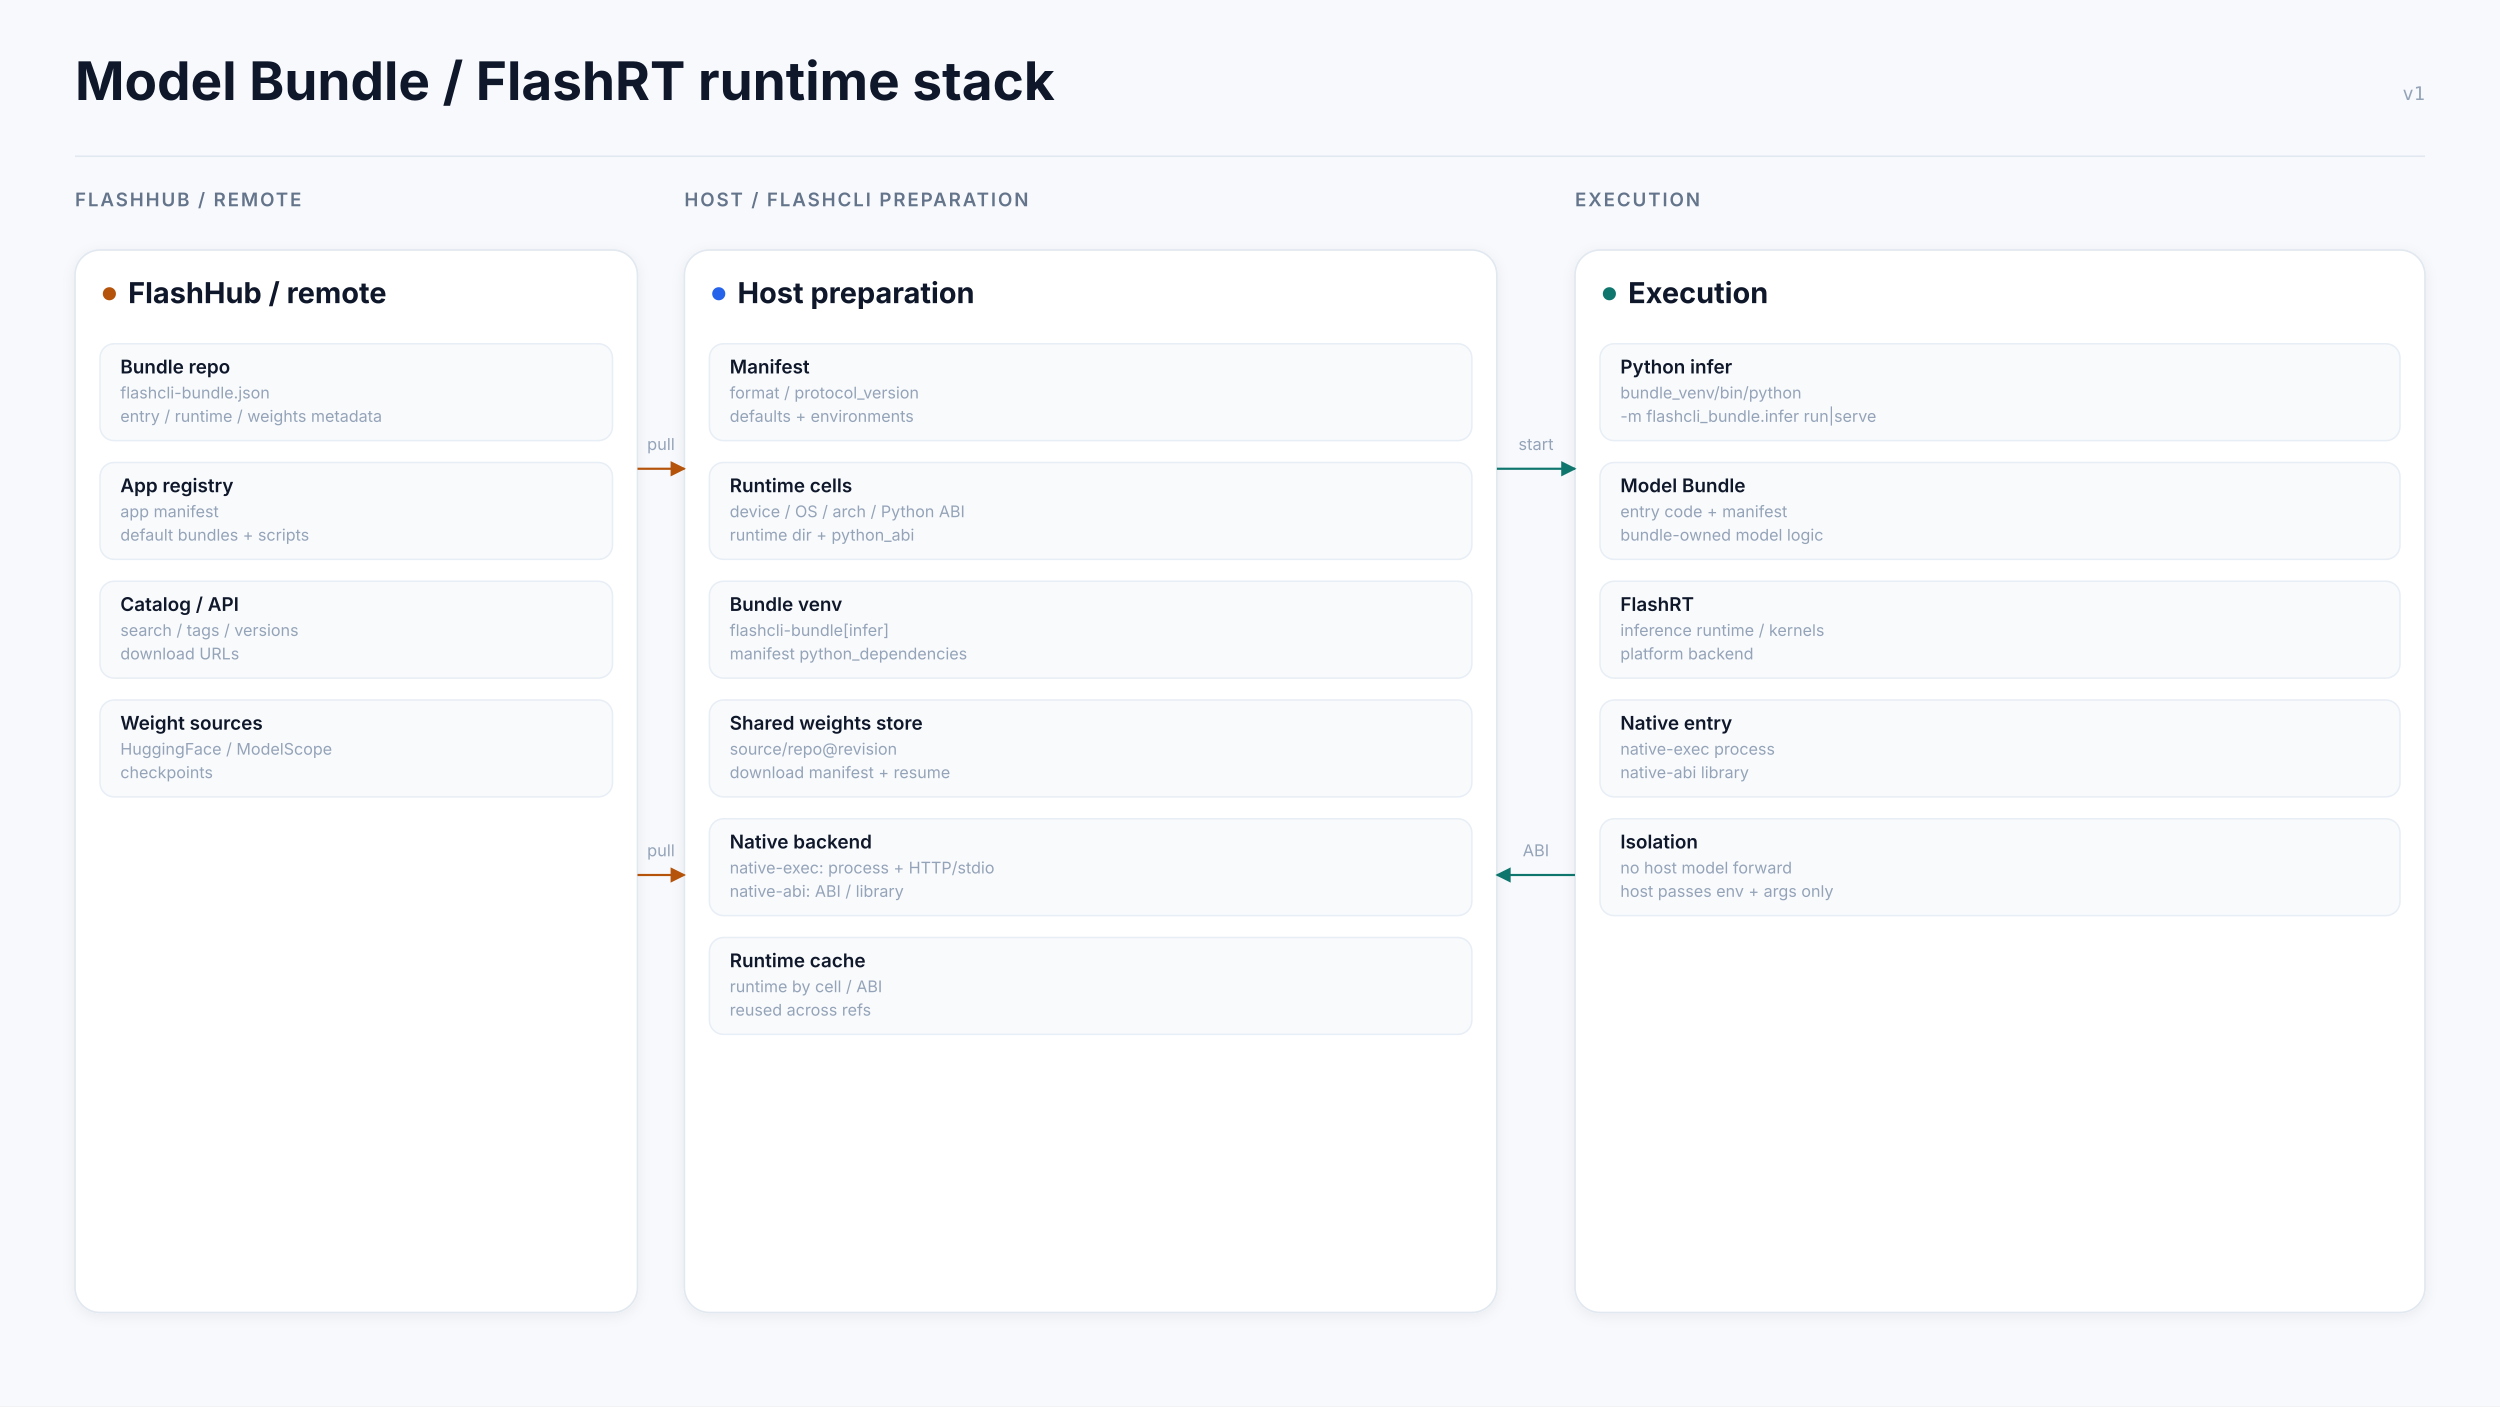
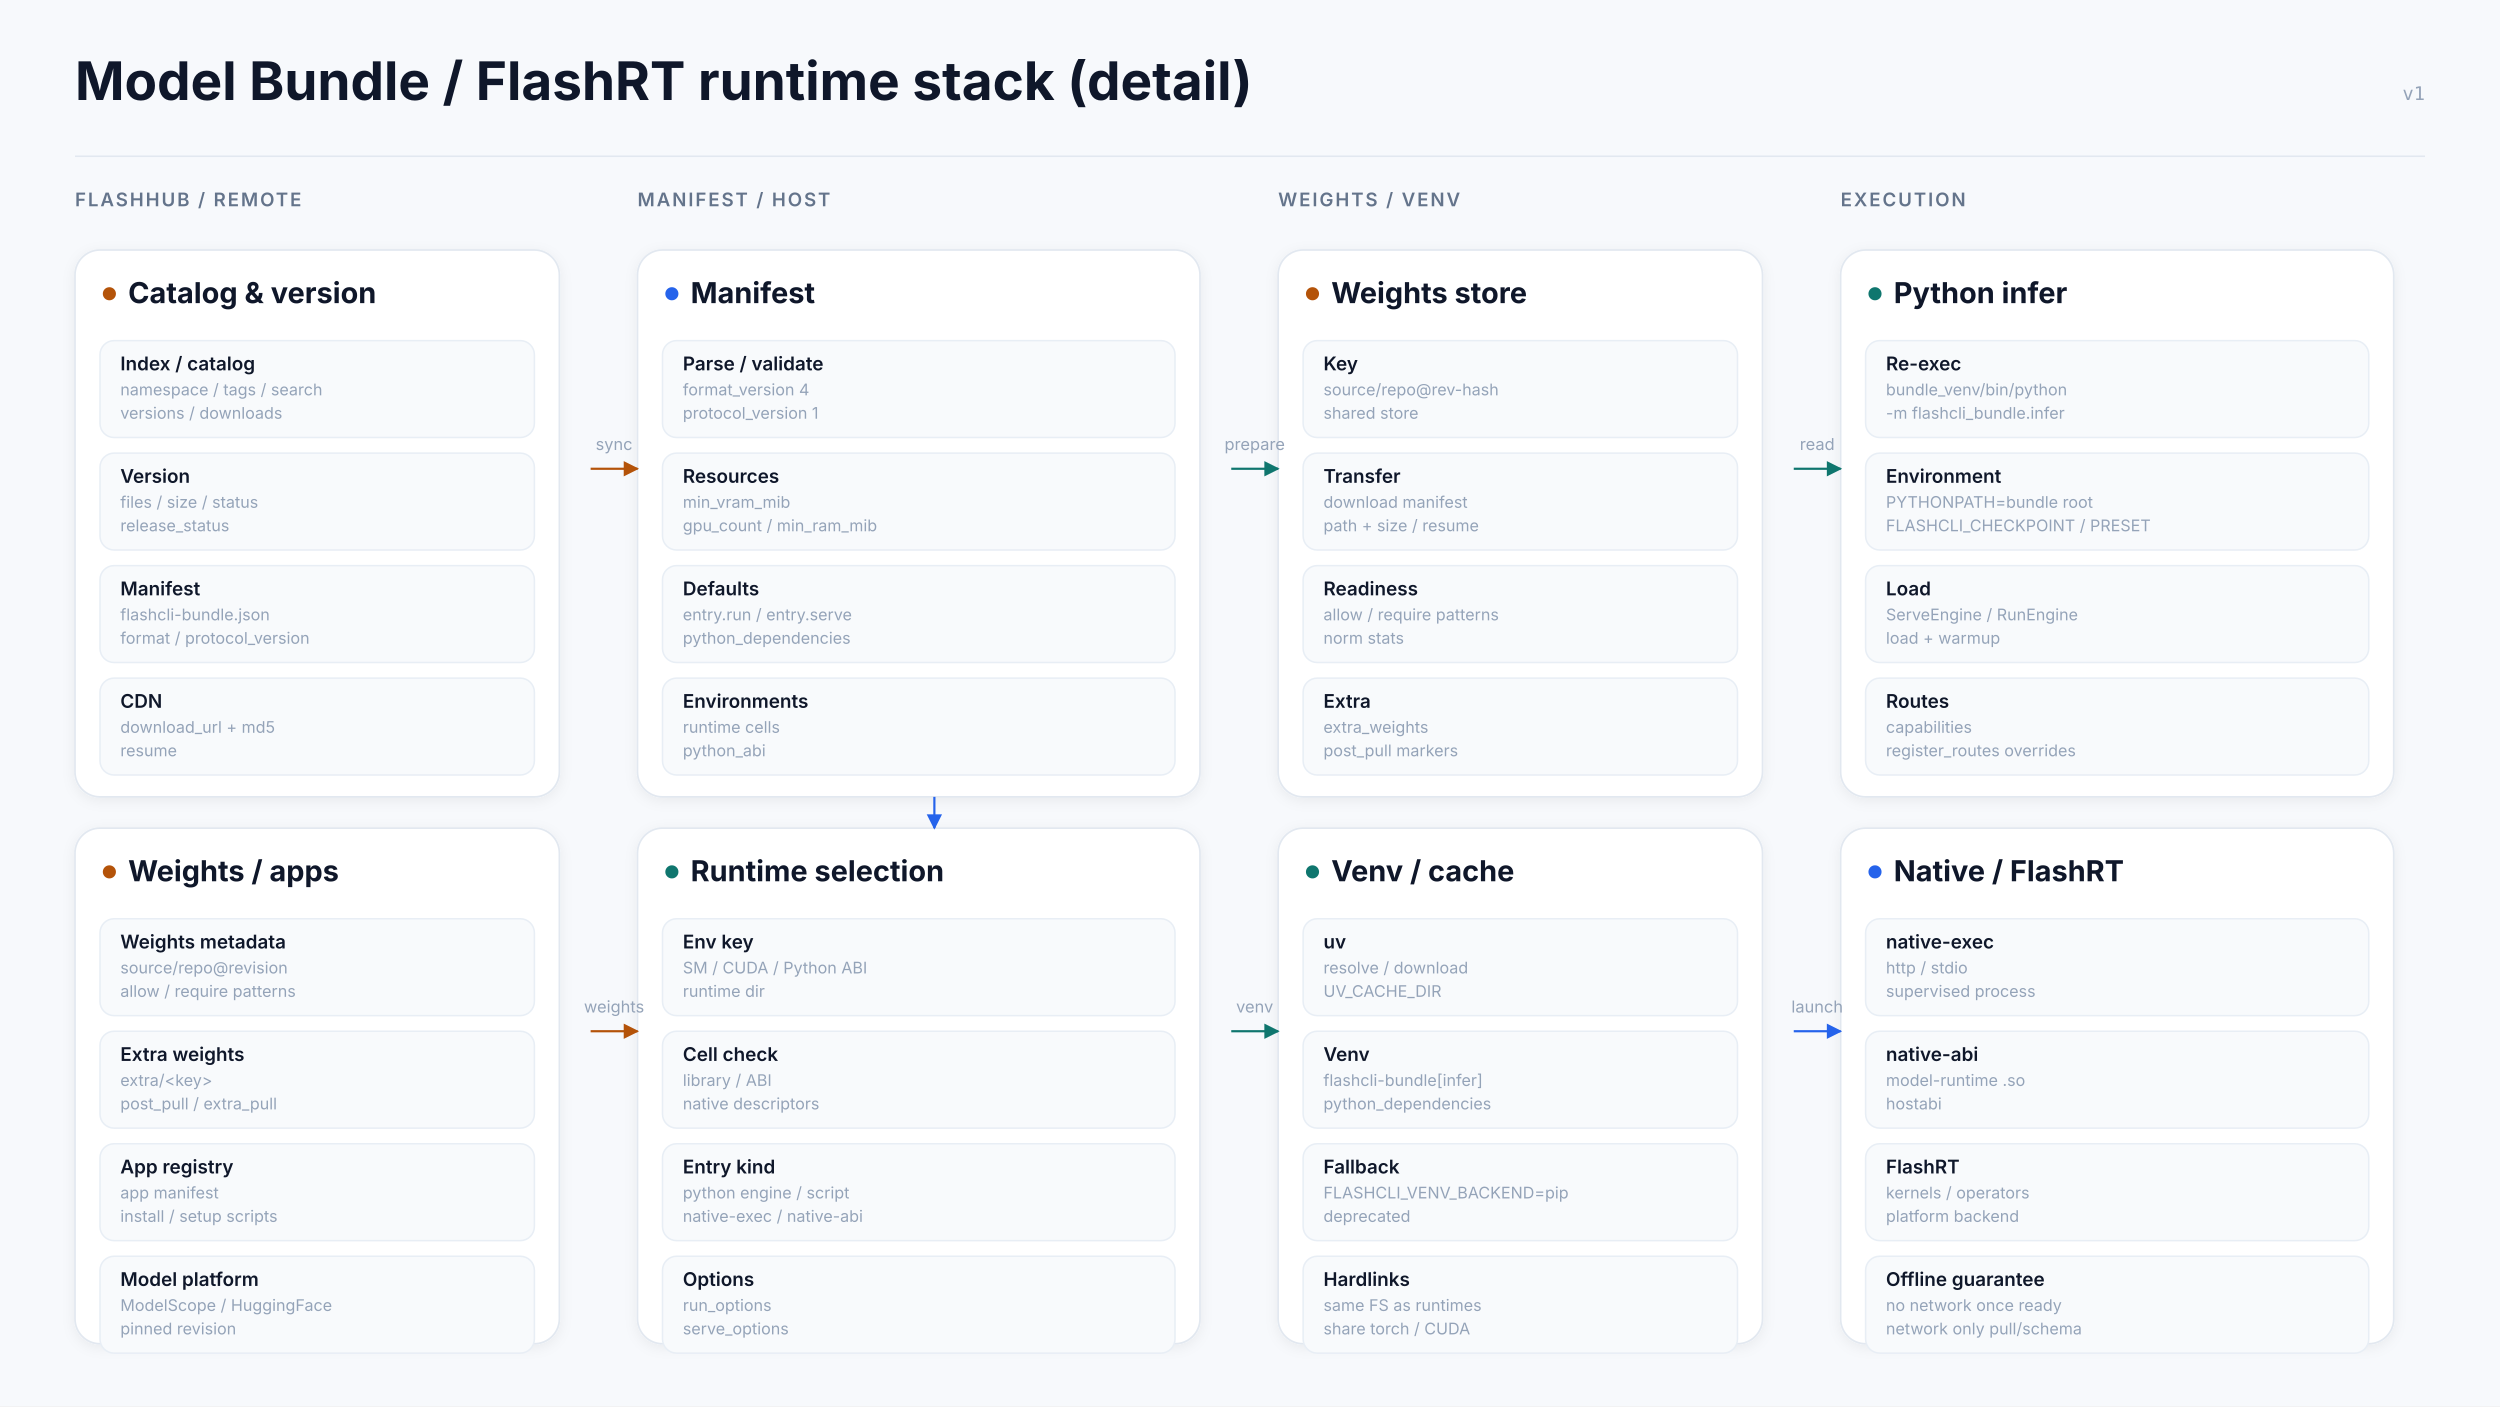
<svg xmlns="http://www.w3.org/2000/svg" width="1600" height="900" viewBox="0 0 1600 900">
  <defs>
    <filter id="shadow" x="-20%" y="-20%" width="140%" height="140%">
      <feDropShadow dx="0" dy="2" stdDeviation="4" flood-color="#0F172A" flood-opacity="0.06" />
    </filter>
    <marker id="arrow-blue" viewBox="0 0 10 10" refX="9" refY="5" markerWidth="7" markerHeight="7" orient="auto-start-reverse">
      <path d="M 0 0 L 10 5 L 0 10 z" fill="#2563EB" />
    </marker>
    <marker id="arrow-green" viewBox="0 0 10 10" refX="9" refY="5" markerWidth="7" markerHeight="7" orient="auto-start-reverse">
      <path d="M 0 0 L 10 5 L 0 10 z" fill="#0F766E" />
    </marker>
    <marker id="arrow-amber" viewBox="0 0 10 10" refX="9" refY="5" markerWidth="7" markerHeight="7" orient="auto-start-reverse">
      <path d="M 0 0 L 10 5 L 0 10 z" fill="#B45309" />
    </marker>
    <marker id="arrow-red" viewBox="0 0 10 10" refX="9" refY="5" markerWidth="7" markerHeight="7" orient="auto-start-reverse">
      <path d="M 0 0 L 10 5 L 0 10 z" fill="#DC2626" />
    </marker>
  </defs>
  <rect width="1600" height="900" fill="#F7F9FC" />
  <path d="M 48 100 L 1552 100" stroke="#E2E8F0" stroke-width="1" />
-   <text x="48" y="64" text-anchor="start" font-family="Inter, Segoe UI, sans-serif" font-size="34" font-weight="700" fill="#0F172A">Model Bundle / FlashRT runtime stack</text>
+   <text x="48" y="64" text-anchor="start" font-family="Inter, Segoe UI, sans-serif" font-size="34" font-weight="700" fill="#0F172A">Model Bundle / FlashRT runtime stack (detail)</text>
  <text x="1552" y="64" text-anchor="end" font-family="JetBrains Mono, Consolas, monospace" font-size="12" font-weight="400" fill="#94A3B8">v1</text>
  <text x="48" y="132" text-anchor="start" font-family="Inter, Segoe UI, sans-serif" font-size="12" font-weight="600" fill="#64748B" letter-spacing="1.2">FLASHHUB / REMOTE</text>
-   <text x="438" y="132" text-anchor="start" font-family="Inter, Segoe UI, sans-serif" font-size="12" font-weight="600" fill="#64748B" letter-spacing="1.2">HOST / FLASHCLI PREPARATION</text>
-   <text x="1008" y="132" text-anchor="start" font-family="Inter, Segoe UI, sans-serif" font-size="12" font-weight="600" fill="#64748B" letter-spacing="1.2">EXECUTION</text>
-   <rect x="48" y="160" width="360" height="680" rx="16" fill="#FFFFFF" stroke="#E2E8F0" stroke-width="1.1" filter="url(#shadow)" />
+   <text x="408" y="132" text-anchor="start" font-family="Inter, Segoe UI, sans-serif" font-size="12" font-weight="600" fill="#64748B" letter-spacing="1.2">MANIFEST / HOST</text>
+   <text x="818" y="132" text-anchor="start" font-family="Inter, Segoe UI, sans-serif" font-size="12" font-weight="600" fill="#64748B" letter-spacing="1.2">WEIGHTS / VENV</text>
+   <text x="1178" y="132" text-anchor="start" font-family="Inter, Segoe UI, sans-serif" font-size="12" font-weight="600" fill="#64748B" letter-spacing="1.2">EXECUTION</text>
+   <rect x="48" y="160" width="310" height="350" rx="16" fill="#FFFFFF" stroke="#E2E8F0" stroke-width="1.1" filter="url(#shadow)" />
  <circle cx="70" cy="188" r="4.2" fill="#B45309" />
-   <text x="82" y="194" text-anchor="start" font-family="Inter, Segoe UI, sans-serif" font-size="18.5" font-weight="700" fill="#0F172A">FlashHub / remote</text>
-   <rect x="64" y="220" width="328" height="62" rx="9" fill="#F8FAFC" stroke="#E8EEF5" stroke-width="1" />
-   <text x="77" y="239" text-anchor="start" font-family="Inter, Segoe UI, sans-serif" font-size="12.1" font-weight="600" fill="#0F172A">Bundle repo</text>
-   <text x="77" y="255" text-anchor="start" font-family="Inter, Segoe UI, sans-serif" font-size="10.3" font-weight="400" fill="#94A3B8">flashcli-bundle.json</text>
-   <text x="77" y="270" text-anchor="start" font-family="Inter, Segoe UI, sans-serif" font-size="10.3" font-weight="400" fill="#94A3B8">entry / runtime / weights metadata</text>
-   <rect x="64" y="296" width="328" height="62" rx="9" fill="#F8FAFC" stroke="#E8EEF5" stroke-width="1" />
-   <text x="77" y="315" text-anchor="start" font-family="Inter, Segoe UI, sans-serif" font-size="12.1" font-weight="600" fill="#0F172A">App registry</text>
-   <text x="77" y="331" text-anchor="start" font-family="Inter, Segoe UI, sans-serif" font-size="10.3" font-weight="400" fill="#94A3B8">app manifest</text>
-   <text x="77" y="346" text-anchor="start" font-family="Inter, Segoe UI, sans-serif" font-size="10.3" font-weight="400" fill="#94A3B8">default bundles + scripts</text>
-   <rect x="64" y="372" width="328" height="62" rx="9" fill="#F8FAFC" stroke="#E8EEF5" stroke-width="1" />
-   <text x="77" y="391" text-anchor="start" font-family="Inter, Segoe UI, sans-serif" font-size="12.1" font-weight="600" fill="#0F172A">Catalog / API</text>
-   <text x="77" y="407" text-anchor="start" font-family="Inter, Segoe UI, sans-serif" font-size="10.3" font-weight="400" fill="#94A3B8">search / tags / versions</text>
-   <text x="77" y="422" text-anchor="start" font-family="Inter, Segoe UI, sans-serif" font-size="10.3" font-weight="400" fill="#94A3B8">download URLs</text>
-   <rect x="64" y="448" width="328" height="62" rx="9" fill="#F8FAFC" stroke="#E8EEF5" stroke-width="1" />
-   <text x="77" y="467" text-anchor="start" font-family="Inter, Segoe UI, sans-serif" font-size="12.1" font-weight="600" fill="#0F172A">Weight sources</text>
-   <text x="77" y="483" text-anchor="start" font-family="Inter, Segoe UI, sans-serif" font-size="10.3" font-weight="400" fill="#94A3B8">HuggingFace / ModelScope</text>
-   <text x="77" y="498" text-anchor="start" font-family="Inter, Segoe UI, sans-serif" font-size="10.3" font-weight="400" fill="#94A3B8">checkpoints</text>
-   <rect x="438" y="160" width="520" height="680" rx="16" fill="#FFFFFF" stroke="#E2E8F0" stroke-width="1.1" filter="url(#shadow)" />
-   <circle cx="460" cy="188" r="4.2" fill="#2563EB" />
-   <text x="472" y="194" text-anchor="start" font-family="Inter, Segoe UI, sans-serif" font-size="18.5" font-weight="700" fill="#0F172A">Host preparation</text>
-   <rect x="454" y="220" width="488" height="62" rx="9" fill="#F8FAFC" stroke="#E8EEF5" stroke-width="1" />
-   <text x="467" y="239" text-anchor="start" font-family="Inter, Segoe UI, sans-serif" font-size="12.1" font-weight="600" fill="#0F172A">Manifest</text>
-   <text x="467" y="255" text-anchor="start" font-family="Inter, Segoe UI, sans-serif" font-size="10.3" font-weight="400" fill="#94A3B8">format / protocol_version</text>
-   <text x="467" y="270" text-anchor="start" font-family="Inter, Segoe UI, sans-serif" font-size="10.3" font-weight="400" fill="#94A3B8">defaults + environments</text>
-   <rect x="454" y="296" width="488" height="62" rx="9" fill="#F8FAFC" stroke="#E8EEF5" stroke-width="1" />
-   <text x="467" y="315" text-anchor="start" font-family="Inter, Segoe UI, sans-serif" font-size="12.1" font-weight="600" fill="#0F172A">Runtime cells</text>
-   <text x="467" y="331" text-anchor="start" font-family="Inter, Segoe UI, sans-serif" font-size="10.3" font-weight="400" fill="#94A3B8">device / OS / arch / Python ABI</text>
-   <text x="467" y="346" text-anchor="start" font-family="Inter, Segoe UI, sans-serif" font-size="10.3" font-weight="400" fill="#94A3B8">runtime dir + python_abi</text>
-   <rect x="454" y="372" width="488" height="62" rx="9" fill="#F8FAFC" stroke="#E8EEF5" stroke-width="1" />
-   <text x="467" y="391" text-anchor="start" font-family="Inter, Segoe UI, sans-serif" font-size="12.1" font-weight="600" fill="#0F172A">Bundle venv</text>
-   <text x="467" y="407" text-anchor="start" font-family="Inter, Segoe UI, sans-serif" font-size="10.3" font-weight="400" fill="#94A3B8">flashcli-bundle[infer]</text>
-   <text x="467" y="422" text-anchor="start" font-family="Inter, Segoe UI, sans-serif" font-size="10.3" font-weight="400" fill="#94A3B8">manifest python_dependencies</text>
-   <rect x="454" y="448" width="488" height="62" rx="9" fill="#F8FAFC" stroke="#E8EEF5" stroke-width="1" />
-   <text x="467" y="467" text-anchor="start" font-family="Inter, Segoe UI, sans-serif" font-size="12.1" font-weight="600" fill="#0F172A">Shared weights store</text>
-   <text x="467" y="483" text-anchor="start" font-family="Inter, Segoe UI, sans-serif" font-size="10.3" font-weight="400" fill="#94A3B8">source/repo@revision</text>
-   <text x="467" y="498" text-anchor="start" font-family="Inter, Segoe UI, sans-serif" font-size="10.3" font-weight="400" fill="#94A3B8">download manifest + resume</text>
-   <rect x="454" y="524" width="488" height="62" rx="9" fill="#F8FAFC" stroke="#E8EEF5" stroke-width="1" />
-   <text x="467" y="543" text-anchor="start" font-family="Inter, Segoe UI, sans-serif" font-size="12.1" font-weight="600" fill="#0F172A">Native backend</text>
-   <text x="467" y="559" text-anchor="start" font-family="Inter, Segoe UI, sans-serif" font-size="10.3" font-weight="400" fill="#94A3B8">native-exec: process + HTTP/stdio</text>
-   <text x="467" y="574" text-anchor="start" font-family="Inter, Segoe UI, sans-serif" font-size="10.3" font-weight="400" fill="#94A3B8">native-abi: ABI / library</text>
-   <rect x="454" y="600" width="488" height="62" rx="9" fill="#F8FAFC" stroke="#E8EEF5" stroke-width="1" />
-   <text x="467" y="619" text-anchor="start" font-family="Inter, Segoe UI, sans-serif" font-size="12.1" font-weight="600" fill="#0F172A">Runtime cache</text>
-   <text x="467" y="635" text-anchor="start" font-family="Inter, Segoe UI, sans-serif" font-size="10.3" font-weight="400" fill="#94A3B8">runtime by cell / ABI</text>
-   <text x="467" y="650" text-anchor="start" font-family="Inter, Segoe UI, sans-serif" font-size="10.3" font-weight="400" fill="#94A3B8">reused across refs</text>
-   <rect x="1008" y="160" width="544" height="680" rx="16" fill="#FFFFFF" stroke="#E2E8F0" stroke-width="1.1" filter="url(#shadow)" />
-   <circle cx="1030" cy="188" r="4.2" fill="#0F766E" />
-   <text x="1042" y="194" text-anchor="start" font-family="Inter, Segoe UI, sans-serif" font-size="18.5" font-weight="700" fill="#0F172A">Execution</text>
-   <rect x="1024" y="220" width="512" height="62" rx="9" fill="#F8FAFC" stroke="#E8EEF5" stroke-width="1" />
-   <text x="1037" y="239" text-anchor="start" font-family="Inter, Segoe UI, sans-serif" font-size="12.1" font-weight="600" fill="#0F172A">Python infer</text>
-   <text x="1037" y="255" text-anchor="start" font-family="Inter, Segoe UI, sans-serif" font-size="10.3" font-weight="400" fill="#94A3B8">bundle_venv/bin/python</text>
-   <text x="1037" y="270" text-anchor="start" font-family="Inter, Segoe UI, sans-serif" font-size="10.3" font-weight="400" fill="#94A3B8">-m flashcli_bundle.infer run|serve</text>
-   <rect x="1024" y="296" width="512" height="62" rx="9" fill="#F8FAFC" stroke="#E8EEF5" stroke-width="1" />
-   <text x="1037" y="315" text-anchor="start" font-family="Inter, Segoe UI, sans-serif" font-size="12.1" font-weight="600" fill="#0F172A">Model Bundle</text>
-   <text x="1037" y="331" text-anchor="start" font-family="Inter, Segoe UI, sans-serif" font-size="10.3" font-weight="400" fill="#94A3B8">entry code + manifest</text>
-   <text x="1037" y="346" text-anchor="start" font-family="Inter, Segoe UI, sans-serif" font-size="10.3" font-weight="400" fill="#94A3B8">bundle-owned model logic</text>
-   <rect x="1024" y="372" width="512" height="62" rx="9" fill="#F8FAFC" stroke="#E8EEF5" stroke-width="1" />
-   <text x="1037" y="391" text-anchor="start" font-family="Inter, Segoe UI, sans-serif" font-size="12.1" font-weight="600" fill="#0F172A">FlashRT</text>
-   <text x="1037" y="407" text-anchor="start" font-family="Inter, Segoe UI, sans-serif" font-size="10.3" font-weight="400" fill="#94A3B8">inference runtime / kernels</text>
-   <text x="1037" y="422" text-anchor="start" font-family="Inter, Segoe UI, sans-serif" font-size="10.3" font-weight="400" fill="#94A3B8">platform backend</text>
-   <rect x="1024" y="448" width="512" height="62" rx="9" fill="#F8FAFC" stroke="#E8EEF5" stroke-width="1" />
-   <text x="1037" y="467" text-anchor="start" font-family="Inter, Segoe UI, sans-serif" font-size="12.1" font-weight="600" fill="#0F172A">Native entry</text>
-   <text x="1037" y="483" text-anchor="start" font-family="Inter, Segoe UI, sans-serif" font-size="10.3" font-weight="400" fill="#94A3B8">native-exec process</text>
-   <text x="1037" y="498" text-anchor="start" font-family="Inter, Segoe UI, sans-serif" font-size="10.3" font-weight="400" fill="#94A3B8">native-abi library</text>
-   <rect x="1024" y="524" width="512" height="62" rx="9" fill="#F8FAFC" stroke="#E8EEF5" stroke-width="1" />
-   <text x="1037" y="543" text-anchor="start" font-family="Inter, Segoe UI, sans-serif" font-size="12.1" font-weight="600" fill="#0F172A">Isolation</text>
-   <text x="1037" y="559" text-anchor="start" font-family="Inter, Segoe UI, sans-serif" font-size="10.3" font-weight="400" fill="#94A3B8">no host model forward</text>
-   <text x="1037" y="574" text-anchor="start" font-family="Inter, Segoe UI, sans-serif" font-size="10.3" font-weight="400" fill="#94A3B8">host passes env + args only</text>
-   <path d="M 408 300 L 438 300" fill="none" stroke="#B45309" stroke-width="1.4" marker-end="url(#arrow-amber)" />
-   <text x="423" y="288" text-anchor="middle" font-family="Inter, Segoe UI, sans-serif" font-size="10.5" font-weight="400" fill="#94A3B8">pull</text>
-   <path d="M 958 300 L 1008 300" fill="none" stroke="#0F766E" stroke-width="1.4" marker-end="url(#arrow-green)" />
-   <text x="983" y="288" text-anchor="middle" font-family="Inter, Segoe UI, sans-serif" font-size="10.5" font-weight="400" fill="#94A3B8">start</text>
-   <path d="M 408 560 L 438 560" fill="none" stroke="#B45309" stroke-width="1.4" marker-end="url(#arrow-amber)" />
-   <text x="423" y="548" text-anchor="middle" font-family="Inter, Segoe UI, sans-serif" font-size="10.5" font-weight="400" fill="#94A3B8">pull</text>
-   <path d="M 1008 560 L 958 560" fill="none" stroke="#0F766E" stroke-width="1.4" marker-end="url(#arrow-green)" />
-   <text x="983" y="548" text-anchor="middle" font-family="Inter, Segoe UI, sans-serif" font-size="10.5" font-weight="400" fill="#94A3B8">ABI</text>
+   <text x="82" y="194" text-anchor="start" font-family="Inter, Segoe UI, sans-serif" font-size="18.5" font-weight="700" fill="#0F172A">Catalog &amp; version</text>
+   <rect x="64" y="218" width="278" height="62" rx="9" fill="#F8FAFC" stroke="#E8EEF5" stroke-width="1" />
+   <text x="77" y="237" text-anchor="start" font-family="Inter, Segoe UI, sans-serif" font-size="12.1" font-weight="600" fill="#0F172A">Index / catalog</text>
+   <text x="77" y="253" text-anchor="start" font-family="Inter, Segoe UI, sans-serif" font-size="10.3" font-weight="400" fill="#94A3B8">namespace / tags / search</text>
+   <text x="77" y="268" text-anchor="start" font-family="Inter, Segoe UI, sans-serif" font-size="10.3" font-weight="400" fill="#94A3B8">versions / downloads</text>
+   <rect x="64" y="290" width="278" height="62" rx="9" fill="#F8FAFC" stroke="#E8EEF5" stroke-width="1" />
+   <text x="77" y="309" text-anchor="start" font-family="Inter, Segoe UI, sans-serif" font-size="12.1" font-weight="600" fill="#0F172A">Version</text>
+   <text x="77" y="325" text-anchor="start" font-family="Inter, Segoe UI, sans-serif" font-size="10.3" font-weight="400" fill="#94A3B8">files / size / status</text>
+   <text x="77" y="340" text-anchor="start" font-family="Inter, Segoe UI, sans-serif" font-size="10.3" font-weight="400" fill="#94A3B8">release_status</text>
+   <rect x="64" y="362" width="278" height="62" rx="9" fill="#F8FAFC" stroke="#E8EEF5" stroke-width="1" />
+   <text x="77" y="381" text-anchor="start" font-family="Inter, Segoe UI, sans-serif" font-size="12.1" font-weight="600" fill="#0F172A">Manifest</text>
+   <text x="77" y="397" text-anchor="start" font-family="Inter, Segoe UI, sans-serif" font-size="10.3" font-weight="400" fill="#94A3B8">flashcli-bundle.json</text>
+   <text x="77" y="412" text-anchor="start" font-family="Inter, Segoe UI, sans-serif" font-size="10.3" font-weight="400" fill="#94A3B8">format / protocol_version</text>
+   <rect x="64" y="434" width="278" height="62" rx="9" fill="#F8FAFC" stroke="#E8EEF5" stroke-width="1" />
+   <text x="77" y="453" text-anchor="start" font-family="Inter, Segoe UI, sans-serif" font-size="12.1" font-weight="600" fill="#0F172A">CDN</text>
+   <text x="77" y="469" text-anchor="start" font-family="Inter, Segoe UI, sans-serif" font-size="10.3" font-weight="400" fill="#94A3B8">download_url + md5</text>
+   <text x="77" y="484" text-anchor="start" font-family="Inter, Segoe UI, sans-serif" font-size="10.3" font-weight="400" fill="#94A3B8">resume</text>
+   <rect x="48" y="530" width="310" height="330" rx="16" fill="#FFFFFF" stroke="#E2E8F0" stroke-width="1.1" filter="url(#shadow)" />
+   <circle cx="70" cy="558" r="4.2" fill="#B45309" />
+   <text x="82" y="564" text-anchor="start" font-family="Inter, Segoe UI, sans-serif" font-size="18.5" font-weight="700" fill="#0F172A">Weights / apps</text>
+   <rect x="64" y="588" width="278" height="62" rx="9" fill="#F8FAFC" stroke="#E8EEF5" stroke-width="1" />
+   <text x="77" y="607" text-anchor="start" font-family="Inter, Segoe UI, sans-serif" font-size="12.1" font-weight="600" fill="#0F172A">Weights metadata</text>
+   <text x="77" y="623" text-anchor="start" font-family="Inter, Segoe UI, sans-serif" font-size="10.3" font-weight="400" fill="#94A3B8">source/repo@revision</text>
+   <text x="77" y="638" text-anchor="start" font-family="Inter, Segoe UI, sans-serif" font-size="10.3" font-weight="400" fill="#94A3B8">allow / require patterns</text>
+   <rect x="64" y="660" width="278" height="62" rx="9" fill="#F8FAFC" stroke="#E8EEF5" stroke-width="1" />
+   <text x="77" y="679" text-anchor="start" font-family="Inter, Segoe UI, sans-serif" font-size="12.1" font-weight="600" fill="#0F172A">Extra weights</text>
+   <text x="77" y="695" text-anchor="start" font-family="Inter, Segoe UI, sans-serif" font-size="10.3" font-weight="400" fill="#94A3B8">extra/&lt;key&gt;</text>
+   <text x="77" y="710" text-anchor="start" font-family="Inter, Segoe UI, sans-serif" font-size="10.3" font-weight="400" fill="#94A3B8">post_pull / extra_pull</text>
+   <rect x="64" y="732" width="278" height="62" rx="9" fill="#F8FAFC" stroke="#E8EEF5" stroke-width="1" />
+   <text x="77" y="751" text-anchor="start" font-family="Inter, Segoe UI, sans-serif" font-size="12.1" font-weight="600" fill="#0F172A">App registry</text>
+   <text x="77" y="767" text-anchor="start" font-family="Inter, Segoe UI, sans-serif" font-size="10.3" font-weight="400" fill="#94A3B8">app manifest</text>
+   <text x="77" y="782" text-anchor="start" font-family="Inter, Segoe UI, sans-serif" font-size="10.3" font-weight="400" fill="#94A3B8">install / setup scripts</text>
+   <rect x="64" y="804" width="278" height="62" rx="9" fill="#F8FAFC" stroke="#E8EEF5" stroke-width="1" />
+   <text x="77" y="823" text-anchor="start" font-family="Inter, Segoe UI, sans-serif" font-size="12.1" font-weight="600" fill="#0F172A">Model platform</text>
+   <text x="77" y="839" text-anchor="start" font-family="Inter, Segoe UI, sans-serif" font-size="10.3" font-weight="400" fill="#94A3B8">ModelScope / HuggingFace</text>
+   <text x="77" y="854" text-anchor="start" font-family="Inter, Segoe UI, sans-serif" font-size="10.3" font-weight="400" fill="#94A3B8">pinned revision</text>
+   <rect x="408" y="160" width="360" height="350" rx="16" fill="#FFFFFF" stroke="#E2E8F0" stroke-width="1.1" filter="url(#shadow)" />
+   <circle cx="430" cy="188" r="4.2" fill="#2563EB" />
+   <text x="442" y="194" text-anchor="start" font-family="Inter, Segoe UI, sans-serif" font-size="18.5" font-weight="700" fill="#0F172A">Manifest</text>
+   <rect x="424" y="218" width="328" height="62" rx="9" fill="#F8FAFC" stroke="#E8EEF5" stroke-width="1" />
+   <text x="437" y="237" text-anchor="start" font-family="Inter, Segoe UI, sans-serif" font-size="12.1" font-weight="600" fill="#0F172A">Parse / validate</text>
+   <text x="437" y="253" text-anchor="start" font-family="Inter, Segoe UI, sans-serif" font-size="10.3" font-weight="400" fill="#94A3B8">format_version 4</text>
+   <text x="437" y="268" text-anchor="start" font-family="Inter, Segoe UI, sans-serif" font-size="10.3" font-weight="400" fill="#94A3B8">protocol_version 1</text>
+   <rect x="424" y="290" width="328" height="62" rx="9" fill="#F8FAFC" stroke="#E8EEF5" stroke-width="1" />
+   <text x="437" y="309" text-anchor="start" font-family="Inter, Segoe UI, sans-serif" font-size="12.1" font-weight="600" fill="#0F172A">Resources</text>
+   <text x="437" y="325" text-anchor="start" font-family="Inter, Segoe UI, sans-serif" font-size="10.3" font-weight="400" fill="#94A3B8">min_vram_mib</text>
+   <text x="437" y="340" text-anchor="start" font-family="Inter, Segoe UI, sans-serif" font-size="10.3" font-weight="400" fill="#94A3B8">gpu_count / min_ram_mib</text>
+   <rect x="424" y="362" width="328" height="62" rx="9" fill="#F8FAFC" stroke="#E8EEF5" stroke-width="1" />
+   <text x="437" y="381" text-anchor="start" font-family="Inter, Segoe UI, sans-serif" font-size="12.1" font-weight="600" fill="#0F172A">Defaults</text>
+   <text x="437" y="397" text-anchor="start" font-family="Inter, Segoe UI, sans-serif" font-size="10.3" font-weight="400" fill="#94A3B8">entry.run / entry.serve</text>
+   <text x="437" y="412" text-anchor="start" font-family="Inter, Segoe UI, sans-serif" font-size="10.3" font-weight="400" fill="#94A3B8">python_dependencies</text>
+   <rect x="424" y="434" width="328" height="62" rx="9" fill="#F8FAFC" stroke="#E8EEF5" stroke-width="1" />
+   <text x="437" y="453" text-anchor="start" font-family="Inter, Segoe UI, sans-serif" font-size="12.1" font-weight="600" fill="#0F172A">Environments</text>
+   <text x="437" y="469" text-anchor="start" font-family="Inter, Segoe UI, sans-serif" font-size="10.3" font-weight="400" fill="#94A3B8">runtime cells</text>
+   <text x="437" y="484" text-anchor="start" font-family="Inter, Segoe UI, sans-serif" font-size="10.3" font-weight="400" fill="#94A3B8">python_abi</text>
+   <rect x="408" y="530" width="360" height="330" rx="16" fill="#FFFFFF" stroke="#E2E8F0" stroke-width="1.1" filter="url(#shadow)" />
+   <circle cx="430" cy="558" r="4.2" fill="#0F766E" />
+   <text x="442" y="564" text-anchor="start" font-family="Inter, Segoe UI, sans-serif" font-size="18.5" font-weight="700" fill="#0F172A">Runtime selection</text>
+   <rect x="424" y="588" width="328" height="62" rx="9" fill="#F8FAFC" stroke="#E8EEF5" stroke-width="1" />
+   <text x="437" y="607" text-anchor="start" font-family="Inter, Segoe UI, sans-serif" font-size="12.1" font-weight="600" fill="#0F172A">Env key</text>
+   <text x="437" y="623" text-anchor="start" font-family="Inter, Segoe UI, sans-serif" font-size="10.3" font-weight="400" fill="#94A3B8">SM / CUDA / Python ABI</text>
+   <text x="437" y="638" text-anchor="start" font-family="Inter, Segoe UI, sans-serif" font-size="10.3" font-weight="400" fill="#94A3B8">runtime dir</text>
+   <rect x="424" y="660" width="328" height="62" rx="9" fill="#F8FAFC" stroke="#E8EEF5" stroke-width="1" />
+   <text x="437" y="679" text-anchor="start" font-family="Inter, Segoe UI, sans-serif" font-size="12.1" font-weight="600" fill="#0F172A">Cell check</text>
+   <text x="437" y="695" text-anchor="start" font-family="Inter, Segoe UI, sans-serif" font-size="10.3" font-weight="400" fill="#94A3B8">library / ABI</text>
+   <text x="437" y="710" text-anchor="start" font-family="Inter, Segoe UI, sans-serif" font-size="10.3" font-weight="400" fill="#94A3B8">native descriptors</text>
+   <rect x="424" y="732" width="328" height="62" rx="9" fill="#F8FAFC" stroke="#E8EEF5" stroke-width="1" />
+   <text x="437" y="751" text-anchor="start" font-family="Inter, Segoe UI, sans-serif" font-size="12.1" font-weight="600" fill="#0F172A">Entry kind</text>
+   <text x="437" y="767" text-anchor="start" font-family="Inter, Segoe UI, sans-serif" font-size="10.3" font-weight="400" fill="#94A3B8">python engine / script</text>
+   <text x="437" y="782" text-anchor="start" font-family="Inter, Segoe UI, sans-serif" font-size="10.3" font-weight="400" fill="#94A3B8">native-exec / native-abi</text>
+   <rect x="424" y="804" width="328" height="62" rx="9" fill="#F8FAFC" stroke="#E8EEF5" stroke-width="1" />
+   <text x="437" y="823" text-anchor="start" font-family="Inter, Segoe UI, sans-serif" font-size="12.1" font-weight="600" fill="#0F172A">Options</text>
+   <text x="437" y="839" text-anchor="start" font-family="Inter, Segoe UI, sans-serif" font-size="10.3" font-weight="400" fill="#94A3B8">run_options</text>
+   <text x="437" y="854" text-anchor="start" font-family="Inter, Segoe UI, sans-serif" font-size="10.3" font-weight="400" fill="#94A3B8">serve_options</text>
+   <rect x="818" y="160" width="310" height="350" rx="16" fill="#FFFFFF" stroke="#E2E8F0" stroke-width="1.1" filter="url(#shadow)" />
+   <circle cx="840" cy="188" r="4.2" fill="#B45309" />
+   <text x="852" y="194" text-anchor="start" font-family="Inter, Segoe UI, sans-serif" font-size="18.5" font-weight="700" fill="#0F172A">Weights store</text>
+   <rect x="834" y="218" width="278" height="62" rx="9" fill="#F8FAFC" stroke="#E8EEF5" stroke-width="1" />
+   <text x="847" y="237" text-anchor="start" font-family="Inter, Segoe UI, sans-serif" font-size="12.1" font-weight="600" fill="#0F172A">Key</text>
+   <text x="847" y="253" text-anchor="start" font-family="Inter, Segoe UI, sans-serif" font-size="10.3" font-weight="400" fill="#94A3B8">source/repo@rev-hash</text>
+   <text x="847" y="268" text-anchor="start" font-family="Inter, Segoe UI, sans-serif" font-size="10.3" font-weight="400" fill="#94A3B8">shared store</text>
+   <rect x="834" y="290" width="278" height="62" rx="9" fill="#F8FAFC" stroke="#E8EEF5" stroke-width="1" />
+   <text x="847" y="309" text-anchor="start" font-family="Inter, Segoe UI, sans-serif" font-size="12.1" font-weight="600" fill="#0F172A">Transfer</text>
+   <text x="847" y="325" text-anchor="start" font-family="Inter, Segoe UI, sans-serif" font-size="10.3" font-weight="400" fill="#94A3B8">download manifest</text>
+   <text x="847" y="340" text-anchor="start" font-family="Inter, Segoe UI, sans-serif" font-size="10.3" font-weight="400" fill="#94A3B8">path + size / resume</text>
+   <rect x="834" y="362" width="278" height="62" rx="9" fill="#F8FAFC" stroke="#E8EEF5" stroke-width="1" />
+   <text x="847" y="381" text-anchor="start" font-family="Inter, Segoe UI, sans-serif" font-size="12.1" font-weight="600" fill="#0F172A">Readiness</text>
+   <text x="847" y="397" text-anchor="start" font-family="Inter, Segoe UI, sans-serif" font-size="10.3" font-weight="400" fill="#94A3B8">allow / require patterns</text>
+   <text x="847" y="412" text-anchor="start" font-family="Inter, Segoe UI, sans-serif" font-size="10.3" font-weight="400" fill="#94A3B8">norm stats</text>
+   <rect x="834" y="434" width="278" height="62" rx="9" fill="#F8FAFC" stroke="#E8EEF5" stroke-width="1" />
+   <text x="847" y="453" text-anchor="start" font-family="Inter, Segoe UI, sans-serif" font-size="12.1" font-weight="600" fill="#0F172A">Extra</text>
+   <text x="847" y="469" text-anchor="start" font-family="Inter, Segoe UI, sans-serif" font-size="10.3" font-weight="400" fill="#94A3B8">extra_weights</text>
+   <text x="847" y="484" text-anchor="start" font-family="Inter, Segoe UI, sans-serif" font-size="10.3" font-weight="400" fill="#94A3B8">post_pull markers</text>
+   <rect x="818" y="530" width="310" height="330" rx="16" fill="#FFFFFF" stroke="#E2E8F0" stroke-width="1.1" filter="url(#shadow)" />
+   <circle cx="840" cy="558" r="4.2" fill="#0F766E" />
+   <text x="852" y="564" text-anchor="start" font-family="Inter, Segoe UI, sans-serif" font-size="18.5" font-weight="700" fill="#0F172A">Venv / cache</text>
+   <rect x="834" y="588" width="278" height="62" rx="9" fill="#F8FAFC" stroke="#E8EEF5" stroke-width="1" />
+   <text x="847" y="607" text-anchor="start" font-family="Inter, Segoe UI, sans-serif" font-size="12.1" font-weight="600" fill="#0F172A">uv</text>
+   <text x="847" y="623" text-anchor="start" font-family="Inter, Segoe UI, sans-serif" font-size="10.3" font-weight="400" fill="#94A3B8">resolve / download</text>
+   <text x="847" y="638" text-anchor="start" font-family="Inter, Segoe UI, sans-serif" font-size="10.3" font-weight="400" fill="#94A3B8">UV_CACHE_DIR</text>
+   <rect x="834" y="660" width="278" height="62" rx="9" fill="#F8FAFC" stroke="#E8EEF5" stroke-width="1" />
+   <text x="847" y="679" text-anchor="start" font-family="Inter, Segoe UI, sans-serif" font-size="12.1" font-weight="600" fill="#0F172A">Venv</text>
+   <text x="847" y="695" text-anchor="start" font-family="Inter, Segoe UI, sans-serif" font-size="10.3" font-weight="400" fill="#94A3B8">flashcli-bundle[infer]</text>
+   <text x="847" y="710" text-anchor="start" font-family="Inter, Segoe UI, sans-serif" font-size="10.3" font-weight="400" fill="#94A3B8">python_dependencies</text>
+   <rect x="834" y="732" width="278" height="62" rx="9" fill="#F8FAFC" stroke="#E8EEF5" stroke-width="1" />
+   <text x="847" y="751" text-anchor="start" font-family="Inter, Segoe UI, sans-serif" font-size="12.1" font-weight="600" fill="#0F172A">Fallback</text>
+   <text x="847" y="767" text-anchor="start" font-family="Inter, Segoe UI, sans-serif" font-size="10.3" font-weight="400" fill="#94A3B8">FLASHCLI_VENV_BACKEND=pip</text>
+   <text x="847" y="782" text-anchor="start" font-family="Inter, Segoe UI, sans-serif" font-size="10.3" font-weight="400" fill="#94A3B8">deprecated</text>
+   <rect x="834" y="804" width="278" height="62" rx="9" fill="#F8FAFC" stroke="#E8EEF5" stroke-width="1" />
+   <text x="847" y="823" text-anchor="start" font-family="Inter, Segoe UI, sans-serif" font-size="12.1" font-weight="600" fill="#0F172A">Hardlinks</text>
+   <text x="847" y="839" text-anchor="start" font-family="Inter, Segoe UI, sans-serif" font-size="10.3" font-weight="400" fill="#94A3B8">same FS as runtimes</text>
+   <text x="847" y="854" text-anchor="start" font-family="Inter, Segoe UI, sans-serif" font-size="10.3" font-weight="400" fill="#94A3B8">share torch / CUDA</text>
+   <rect x="1178" y="160" width="354" height="350" rx="16" fill="#FFFFFF" stroke="#E2E8F0" stroke-width="1.1" filter="url(#shadow)" />
+   <circle cx="1200" cy="188" r="4.2" fill="#0F766E" />
+   <text x="1212" y="194" text-anchor="start" font-family="Inter, Segoe UI, sans-serif" font-size="18.5" font-weight="700" fill="#0F172A">Python infer</text>
+   <rect x="1194" y="218" width="322" height="62" rx="9" fill="#F8FAFC" stroke="#E8EEF5" stroke-width="1" />
+   <text x="1207" y="237" text-anchor="start" font-family="Inter, Segoe UI, sans-serif" font-size="12.1" font-weight="600" fill="#0F172A">Re-exec</text>
+   <text x="1207" y="253" text-anchor="start" font-family="Inter, Segoe UI, sans-serif" font-size="10.3" font-weight="400" fill="#94A3B8">bundle_venv/bin/python</text>
+   <text x="1207" y="268" text-anchor="start" font-family="Inter, Segoe UI, sans-serif" font-size="10.3" font-weight="400" fill="#94A3B8">-m flashcli_bundle.infer</text>
+   <rect x="1194" y="290" width="322" height="62" rx="9" fill="#F8FAFC" stroke="#E8EEF5" stroke-width="1" />
+   <text x="1207" y="309" text-anchor="start" font-family="Inter, Segoe UI, sans-serif" font-size="12.1" font-weight="600" fill="#0F172A">Environment</text>
+   <text x="1207" y="325" text-anchor="start" font-family="Inter, Segoe UI, sans-serif" font-size="10.3" font-weight="400" fill="#94A3B8">PYTHONPATH=bundle root</text>
+   <text x="1207" y="340" text-anchor="start" font-family="Inter, Segoe UI, sans-serif" font-size="10.3" font-weight="400" fill="#94A3B8">FLASHCLI_CHECKPOINT / PRESET</text>
+   <rect x="1194" y="362" width="322" height="62" rx="9" fill="#F8FAFC" stroke="#E8EEF5" stroke-width="1" />
+   <text x="1207" y="381" text-anchor="start" font-family="Inter, Segoe UI, sans-serif" font-size="12.1" font-weight="600" fill="#0F172A">Load</text>
+   <text x="1207" y="397" text-anchor="start" font-family="Inter, Segoe UI, sans-serif" font-size="10.3" font-weight="400" fill="#94A3B8">ServeEngine / RunEngine</text>
+   <text x="1207" y="412" text-anchor="start" font-family="Inter, Segoe UI, sans-serif" font-size="10.3" font-weight="400" fill="#94A3B8">load + warmup</text>
+   <rect x="1194" y="434" width="322" height="62" rx="9" fill="#F8FAFC" stroke="#E8EEF5" stroke-width="1" />
+   <text x="1207" y="453" text-anchor="start" font-family="Inter, Segoe UI, sans-serif" font-size="12.1" font-weight="600" fill="#0F172A">Routes</text>
+   <text x="1207" y="469" text-anchor="start" font-family="Inter, Segoe UI, sans-serif" font-size="10.3" font-weight="400" fill="#94A3B8">capabilities</text>
+   <text x="1207" y="484" text-anchor="start" font-family="Inter, Segoe UI, sans-serif" font-size="10.3" font-weight="400" fill="#94A3B8">register_routes overrides</text>
+   <rect x="1178" y="530" width="354" height="330" rx="16" fill="#FFFFFF" stroke="#E2E8F0" stroke-width="1.1" filter="url(#shadow)" />
+   <circle cx="1200" cy="558" r="4.2" fill="#2563EB" />
+   <text x="1212" y="564" text-anchor="start" font-family="Inter, Segoe UI, sans-serif" font-size="18.5" font-weight="700" fill="#0F172A">Native / FlashRT</text>
+   <rect x="1194" y="588" width="322" height="62" rx="9" fill="#F8FAFC" stroke="#E8EEF5" stroke-width="1" />
+   <text x="1207" y="607" text-anchor="start" font-family="Inter, Segoe UI, sans-serif" font-size="12.1" font-weight="600" fill="#0F172A">native-exec</text>
+   <text x="1207" y="623" text-anchor="start" font-family="Inter, Segoe UI, sans-serif" font-size="10.3" font-weight="400" fill="#94A3B8">http / stdio</text>
+   <text x="1207" y="638" text-anchor="start" font-family="Inter, Segoe UI, sans-serif" font-size="10.3" font-weight="400" fill="#94A3B8">supervised process</text>
+   <rect x="1194" y="660" width="322" height="62" rx="9" fill="#F8FAFC" stroke="#E8EEF5" stroke-width="1" />
+   <text x="1207" y="679" text-anchor="start" font-family="Inter, Segoe UI, sans-serif" font-size="12.1" font-weight="600" fill="#0F172A">native-abi</text>
+   <text x="1207" y="695" text-anchor="start" font-family="Inter, Segoe UI, sans-serif" font-size="10.3" font-weight="400" fill="#94A3B8">model-runtime .so</text>
+   <text x="1207" y="710" text-anchor="start" font-family="Inter, Segoe UI, sans-serif" font-size="10.3" font-weight="400" fill="#94A3B8">hostabi</text>
+   <rect x="1194" y="732" width="322" height="62" rx="9" fill="#F8FAFC" stroke="#E8EEF5" stroke-width="1" />
+   <text x="1207" y="751" text-anchor="start" font-family="Inter, Segoe UI, sans-serif" font-size="12.1" font-weight="600" fill="#0F172A">FlashRT</text>
+   <text x="1207" y="767" text-anchor="start" font-family="Inter, Segoe UI, sans-serif" font-size="10.3" font-weight="400" fill="#94A3B8">kernels / operators</text>
+   <text x="1207" y="782" text-anchor="start" font-family="Inter, Segoe UI, sans-serif" font-size="10.3" font-weight="400" fill="#94A3B8">platform backend</text>
+   <rect x="1194" y="804" width="322" height="62" rx="9" fill="#F8FAFC" stroke="#E8EEF5" stroke-width="1" />
+   <text x="1207" y="823" text-anchor="start" font-family="Inter, Segoe UI, sans-serif" font-size="12.1" font-weight="600" fill="#0F172A">Offline guarantee</text>
+   <text x="1207" y="839" text-anchor="start" font-family="Inter, Segoe UI, sans-serif" font-size="10.3" font-weight="400" fill="#94A3B8">no network once ready</text>
+   <text x="1207" y="854" text-anchor="start" font-family="Inter, Segoe UI, sans-serif" font-size="10.3" font-weight="400" fill="#94A3B8">network only pull/schema</text>
+   <path d="M 378 300 L 408 300" fill="none" stroke="#B45309" stroke-width="1.4" stroke-linejoin="round" marker-end="url(#arrow-amber)" />
+   <text x="393" y="288" text-anchor="middle" font-family="Inter, Segoe UI, sans-serif" font-size="10.5" font-weight="400" fill="#94A3B8">sync</text>
+   <path d="M 378 660 L 408 660" fill="none" stroke="#B45309" stroke-width="1.4" stroke-linejoin="round" marker-end="url(#arrow-amber)" />
+   <text x="393" y="648" text-anchor="middle" font-family="Inter, Segoe UI, sans-serif" font-size="10.5" font-weight="400" fill="#94A3B8">weights</text>
+   <path d="M 788 300 L 818 300" fill="none" stroke="#0F766E" stroke-width="1.4" stroke-linejoin="round" marker-end="url(#arrow-green)" />
+   <text x="803" y="288" text-anchor="middle" font-family="Inter, Segoe UI, sans-serif" font-size="10.5" font-weight="400" fill="#94A3B8">prepare</text>
+   <path d="M 788 660 L 818 660" fill="none" stroke="#0F766E" stroke-width="1.4" stroke-linejoin="round" marker-end="url(#arrow-green)" />
+   <text x="803" y="648" text-anchor="middle" font-family="Inter, Segoe UI, sans-serif" font-size="10.5" font-weight="400" fill="#94A3B8">venv</text>
+   <path d="M 1148 300 L 1178 300" fill="none" stroke="#0F766E" stroke-width="1.4" stroke-linejoin="round" marker-end="url(#arrow-green)" />
+   <text x="1163" y="288" text-anchor="middle" font-family="Inter, Segoe UI, sans-serif" font-size="10.5" font-weight="400" fill="#94A3B8">read</text>
+   <path d="M 1148 660 L 1178 660" fill="none" stroke="#2563EB" stroke-width="1.4" stroke-linejoin="round" marker-end="url(#arrow-blue)" />
+   <text x="1163" y="648" text-anchor="middle" font-family="Inter, Segoe UI, sans-serif" font-size="10.5" font-weight="400" fill="#94A3B8">launch</text>
+   <path d="M 598 510 L 598 530" fill="none" stroke="#2563EB" stroke-width="1.4" stroke-linejoin="round" marker-end="url(#arrow-blue)" />
</svg>
